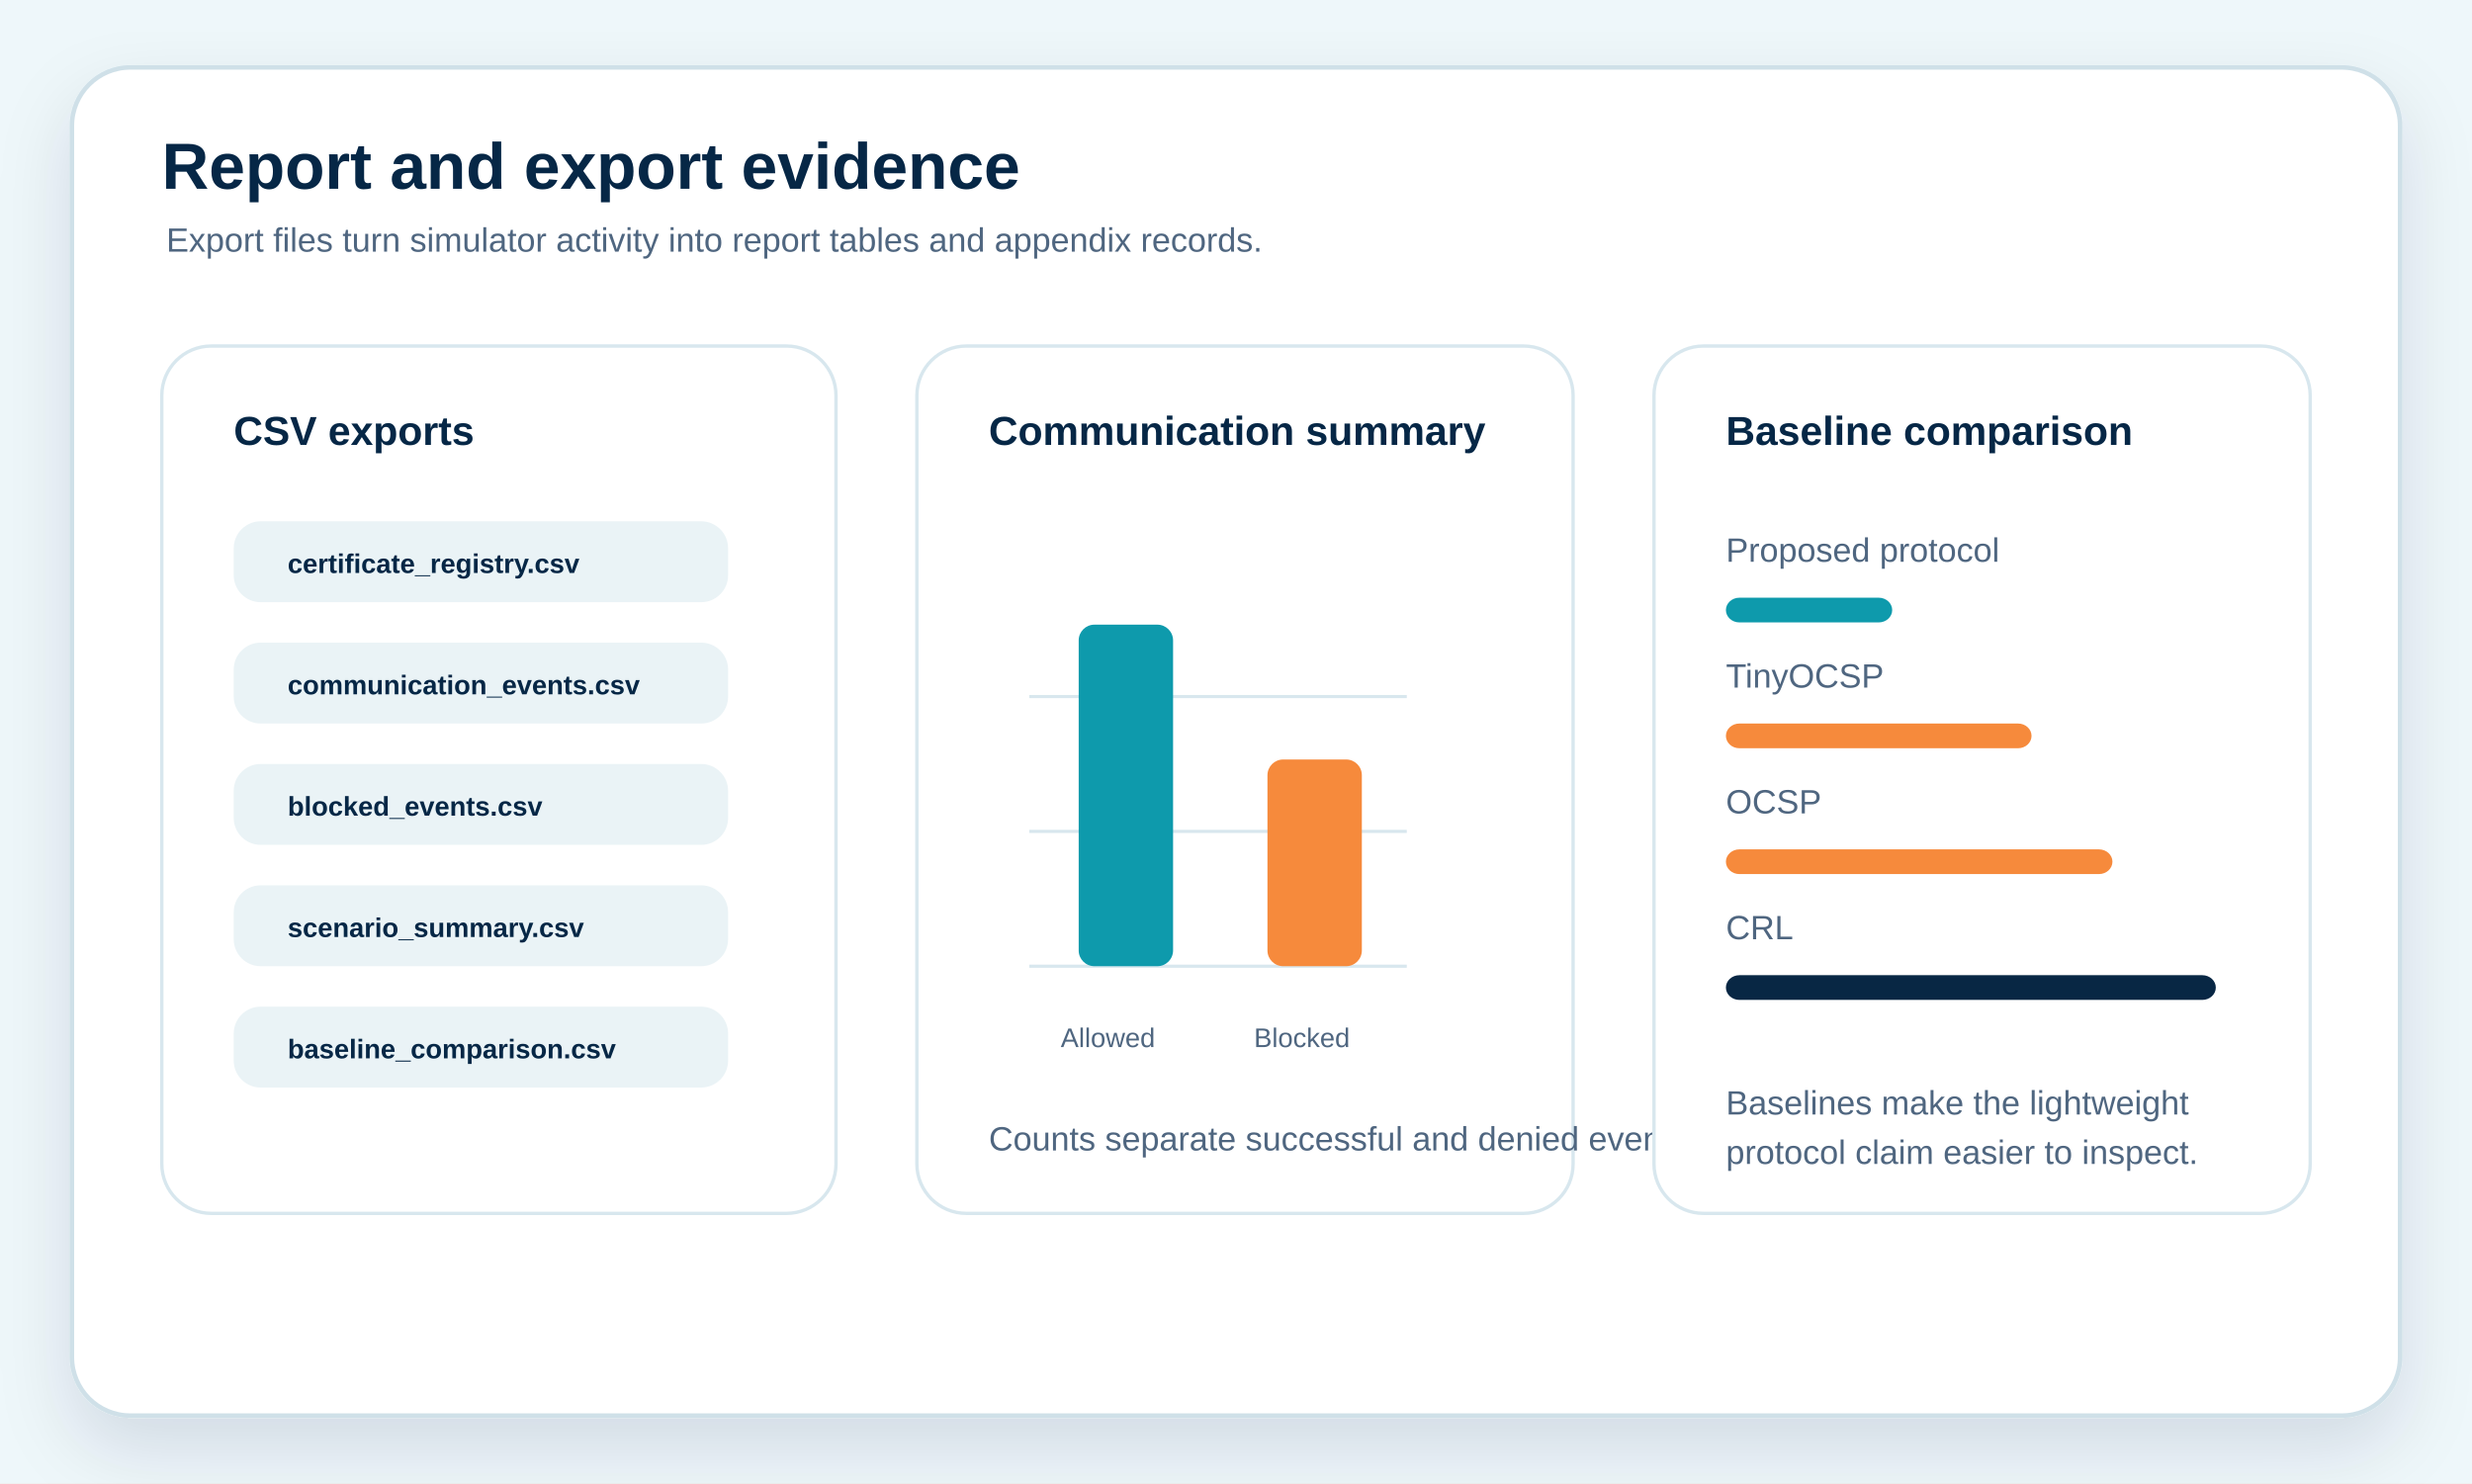
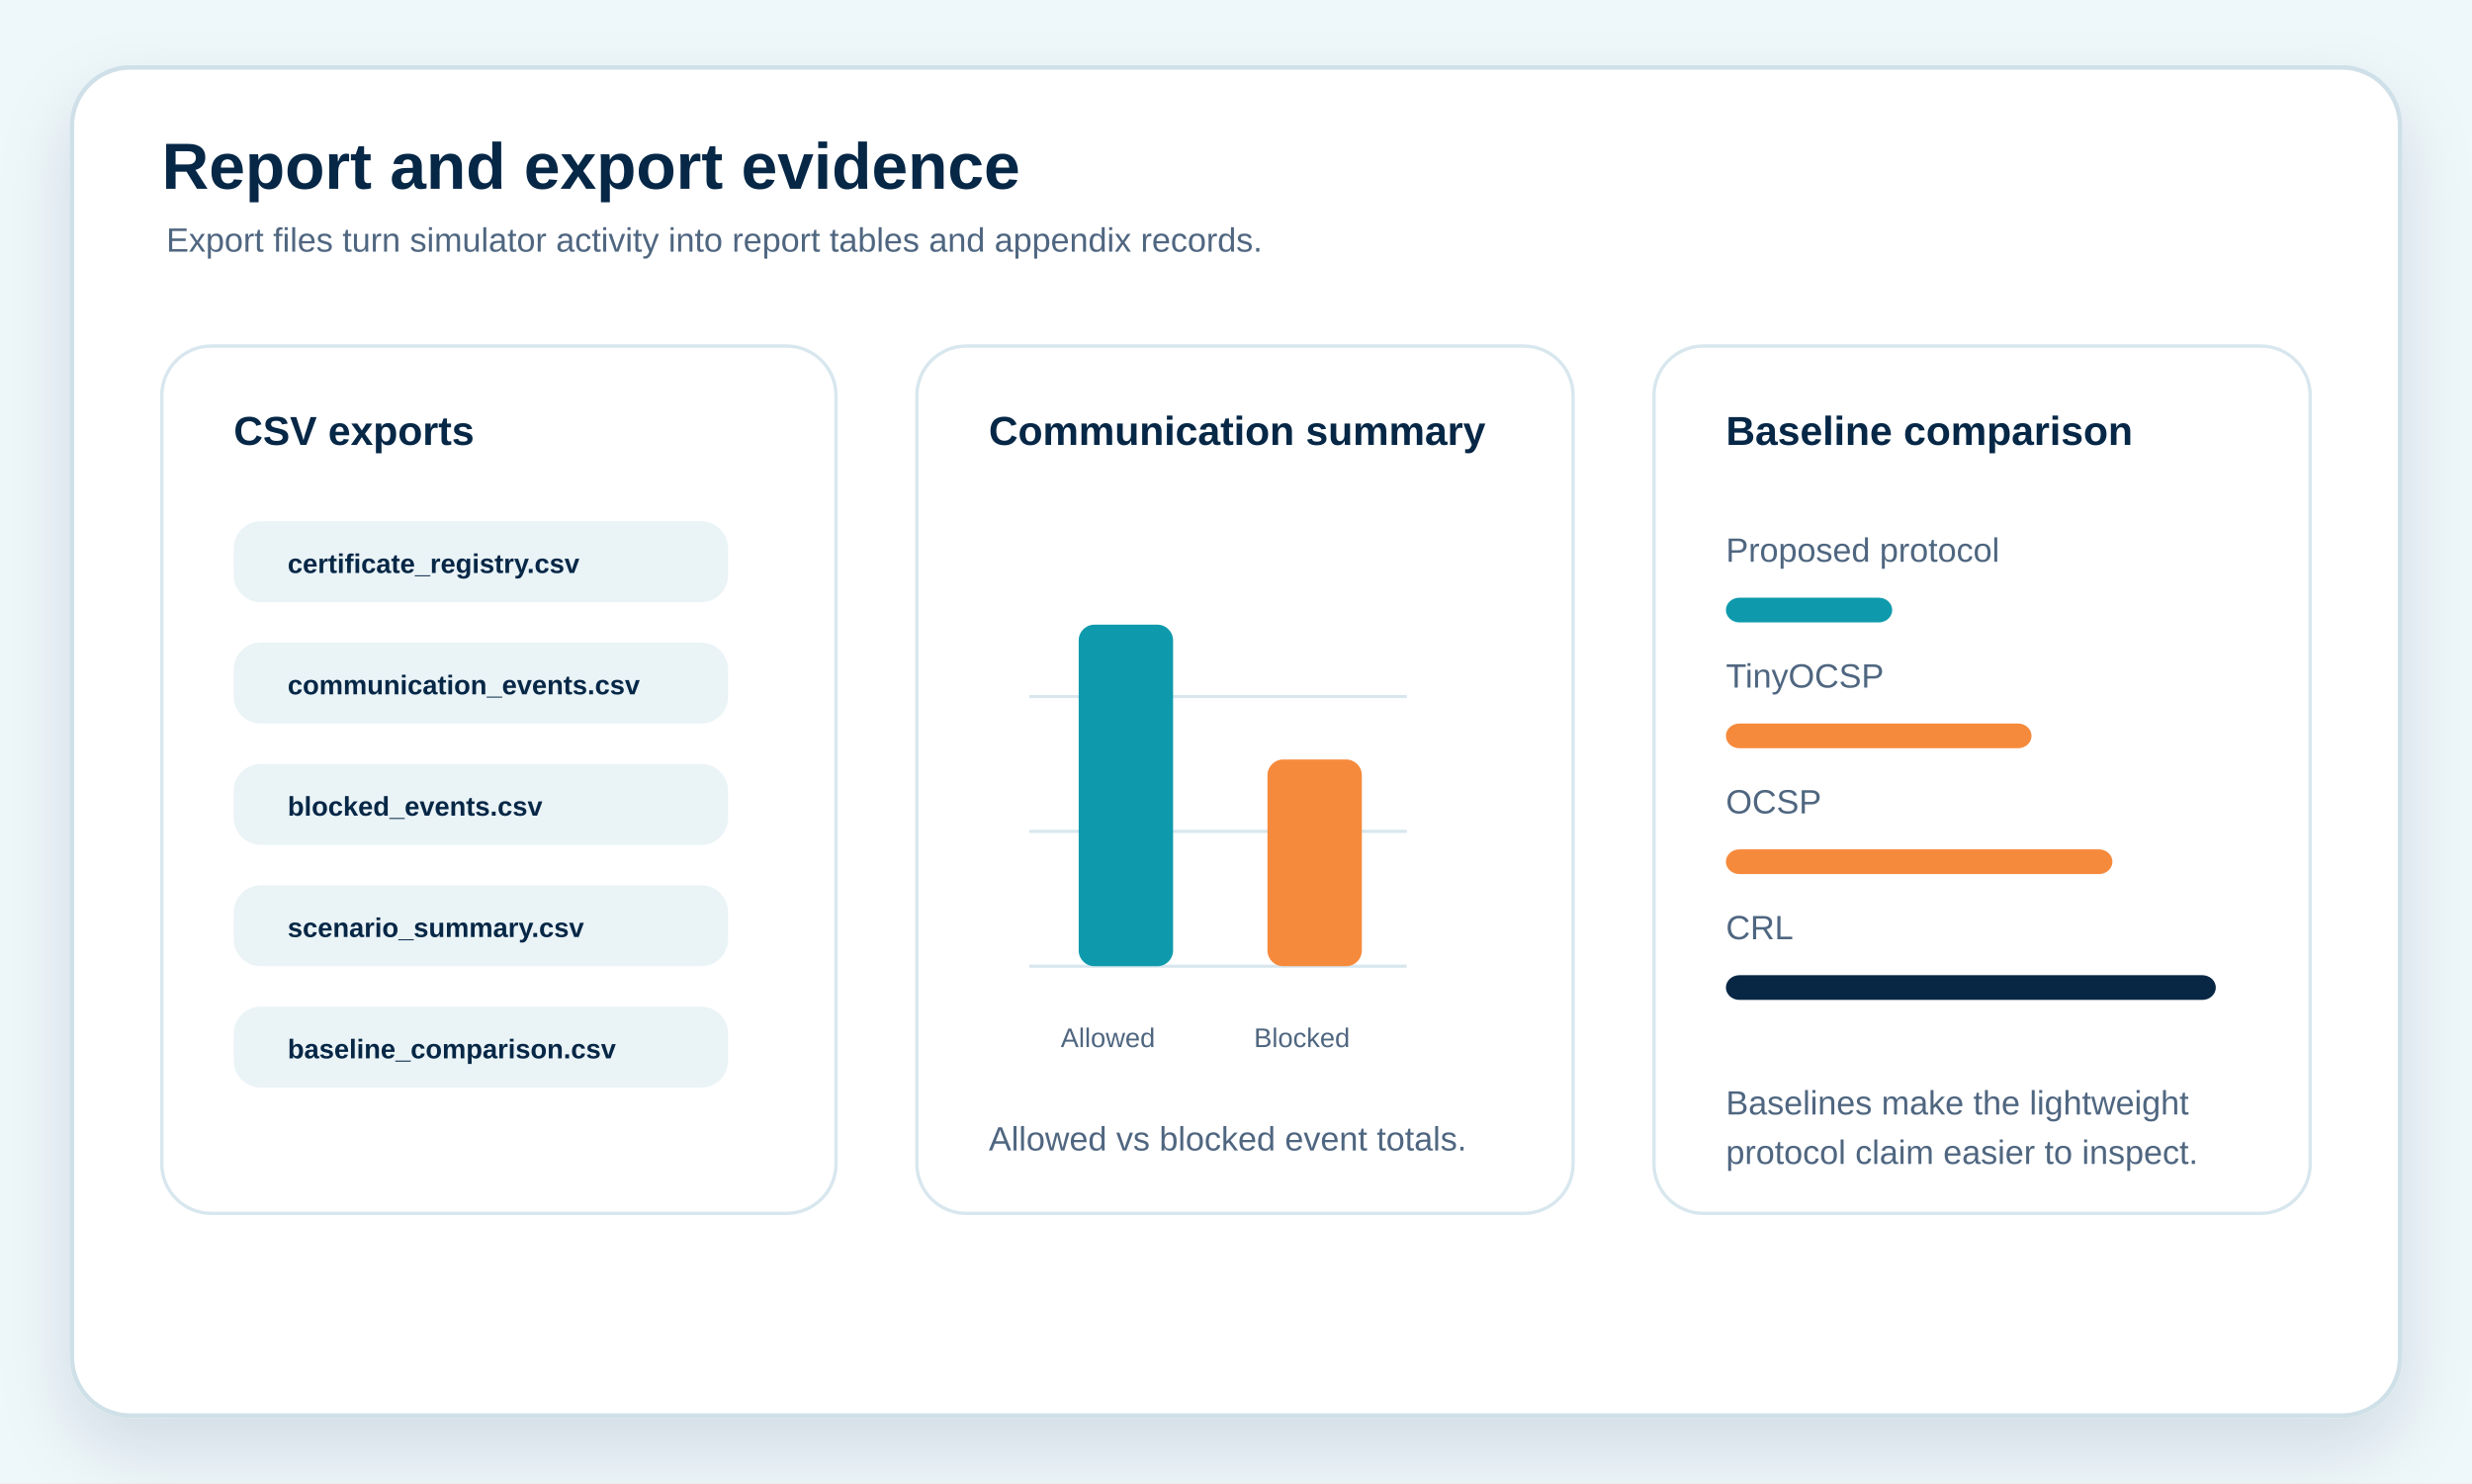
<svg xmlns="http://www.w3.org/2000/svg" viewBox="0 0 1100 660" role="img" aria-labelledby="title desc">
  <defs>
    <filter id="shadow" x="-20%" y="-20%" width="140%" height="140%">
      <feDropShadow dx="0" dy="14" stdDeviation="16" flood-color="#082744" flood-opacity="0.12" />
    </filter>
    <style>.bg{fill:#eef7fa}.panel{fill:#fff;stroke:#cfe0e8;stroke-width:2}.card{fill:#fff;stroke:#d8e7ee;stroke-width:1.5}.soft{fill:#eaf3f6}.ink{fill:#062746;font-family:Arial,Helvetica,sans-serif;font-weight:700}.muted{fill:#4f6680;font-family:Arial,Helvetica,sans-serif}.title{font-size:29px}.label{font-size:18px}.small{font-size:15px}.tiny{font-size:12px}.teal{fill:#0e9aac}.orange{fill:#f68a3c}.dark{fill:#082744}.rule{stroke:#d8e7ee;stroke-width:1.4}.success{fill:#25a96a}</style>
  </defs>
  <rect class="bg" width="1100" height="660" />
  <rect class="panel" x="32" y="30" width="1036" height="600" rx="26" filter="url(#shadow)" />
  <text class="ink title" x="72" y="84">Report and export evidence</text>
  <text class="muted small" x="74" y="112">Export files turn simulator activity into report tables and appendix records.</text>
  <rect class="card" x="72" y="154" width="300" height="386" rx="22" />
  <text class="ink label" x="104" y="198">CSV exports</text>
  <rect class="soft" x="104" y="232" width="220" height="36" rx="12" />
  <text class="ink tiny" x="128" y="255">certificate_registry.csv</text>
  <rect class="soft" x="104" y="286" width="220" height="36" rx="12" />
  <text class="ink tiny" x="128" y="309">communication_events.csv</text>
  <rect class="soft" x="104" y="340" width="220" height="36" rx="12" />
  <text class="ink tiny" x="128" y="363">blocked_events.csv</text>
  <rect class="soft" x="104" y="394" width="220" height="36" rx="12" />
  <text class="ink tiny" x="128" y="417">scenario_summary.csv</text>
  <rect class="soft" x="104" y="448" width="220" height="36" rx="12" />
  <text class="ink tiny" x="128" y="471">baseline_comparison.csv</text>
  <rect class="card" x="408" y="154" width="292" height="386" rx="22" />
  <text class="ink label" x="440" y="198">Communication summary</text>
  <path d="M458 430H626M458 370H626M458 310H626" class="rule" />
  <rect class="teal" x="480" y="278" width="42" height="152" rx="7" />
  <rect class="orange" x="564" y="338" width="42" height="92" rx="7" />
  <text class="muted tiny" x="472" y="466">Allowed</text>
  <text class="muted tiny" x="558" y="466">Blocked</text>
-   <text class="muted small" x="440" y="512">Counts separate successful and denied events.</text>
+   <text class="muted small" x="440" y="512">Allowed vs blocked event totals.</text>
  <rect class="card" x="736" y="154" width="292" height="386" rx="22" />
  <text class="ink label" x="768" y="198">Baseline comparison</text>
  <text class="muted small" x="768" y="250">Proposed protocol</text>
  <rect class="teal" x="768" y="266" width="74" height="11" rx="6" />
  <text class="muted small" x="768" y="306">TinyOCSP</text>
  <rect class="orange" x="768" y="322" width="136" height="11" rx="6" />
  <text class="muted small" x="768" y="362">OCSP</text>
  <rect class="orange" x="768" y="378" width="172" height="11" rx="6" />
  <text class="muted small" x="768" y="418">CRL</text>
  <rect class="dark" x="768" y="434" width="218" height="11" rx="6" />
  <text class="muted small" x="768" y="496">
    <tspan x="768" dy="0">Baselines make the lightweight</tspan>
    <tspan x="768" dy="22">protocol claim easier to inspect.</tspan>
  </text>
</svg>
